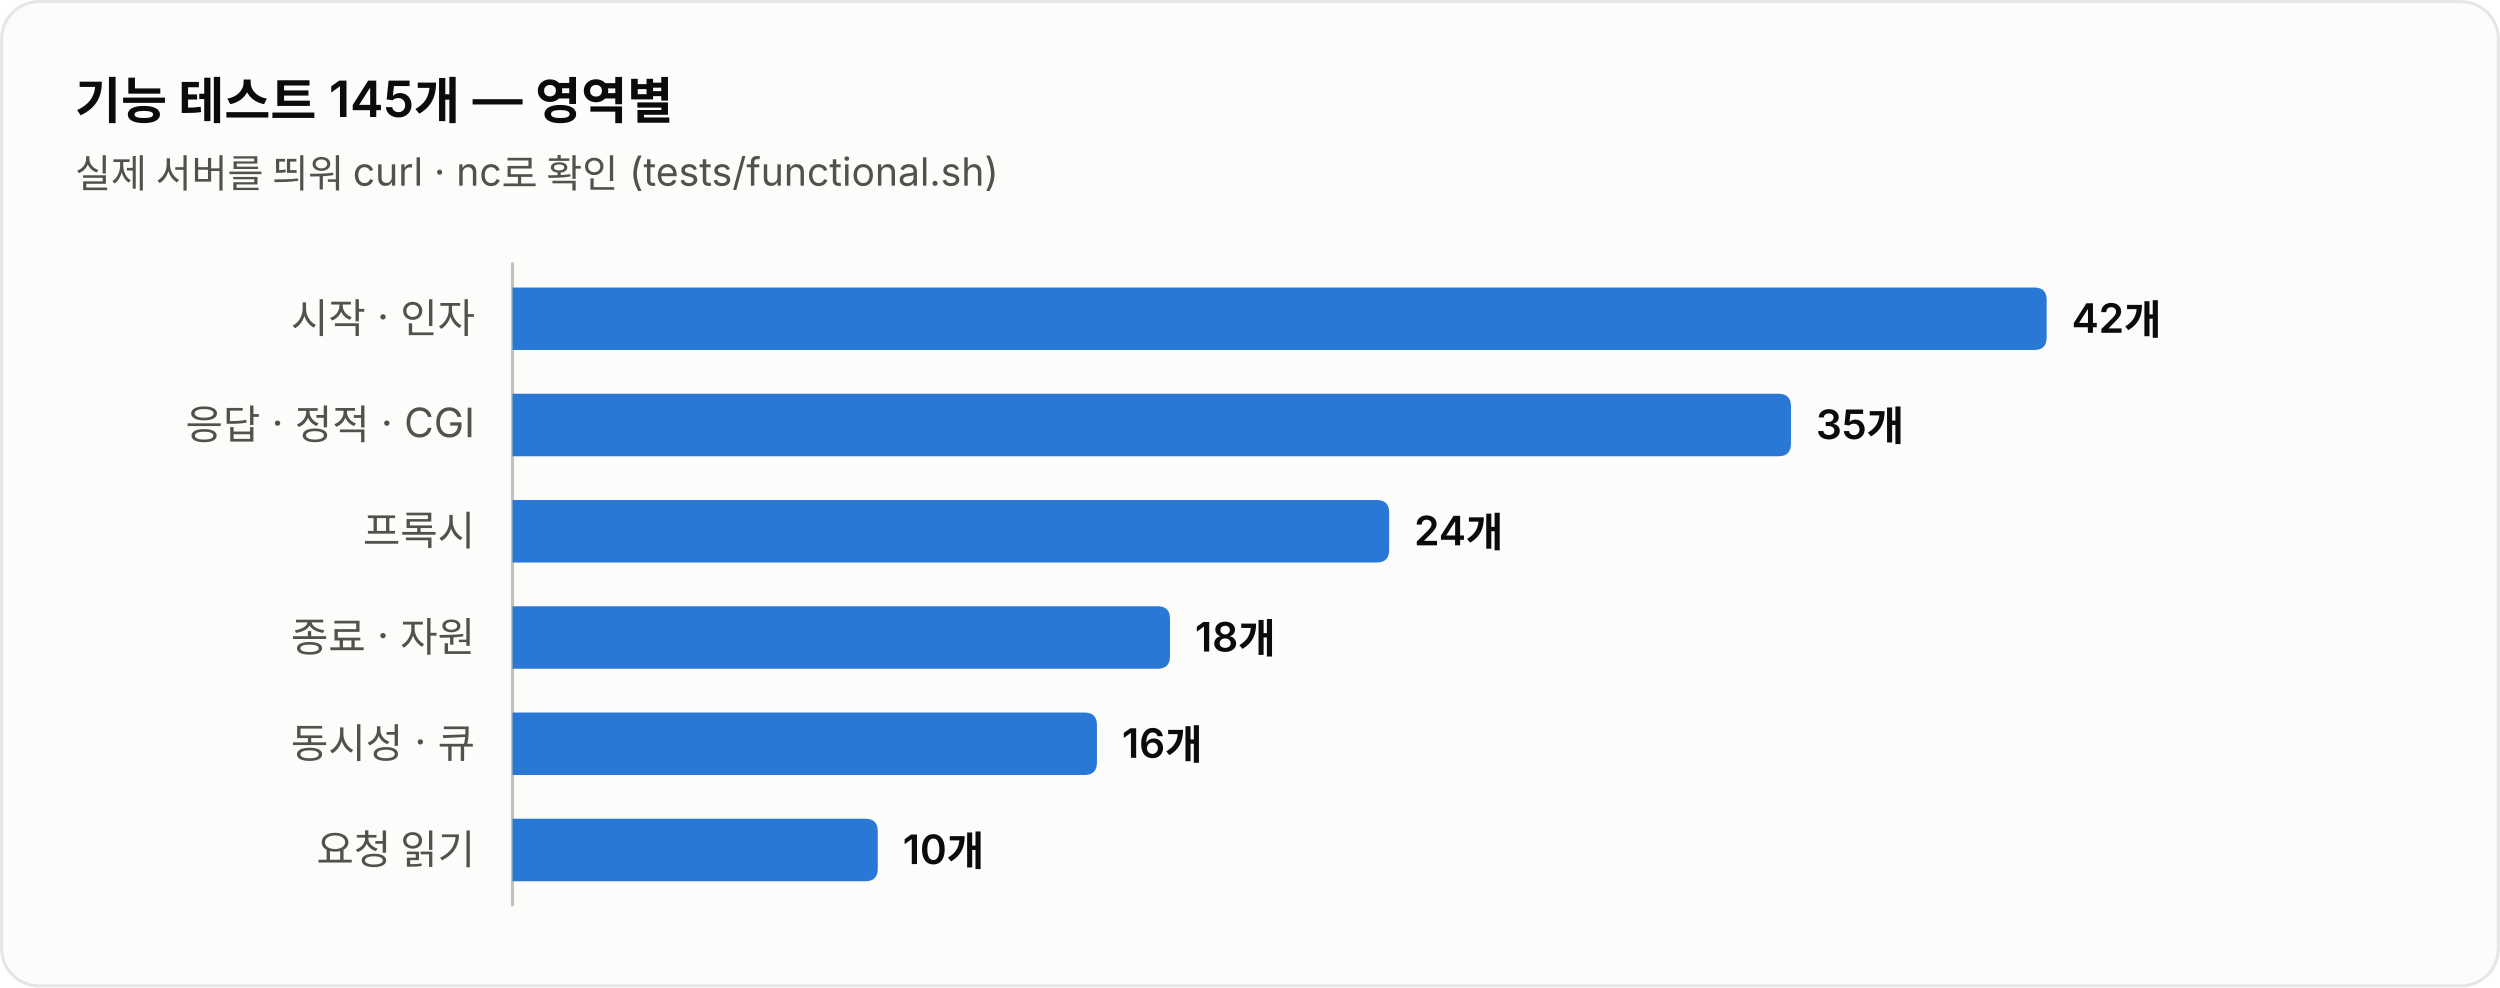
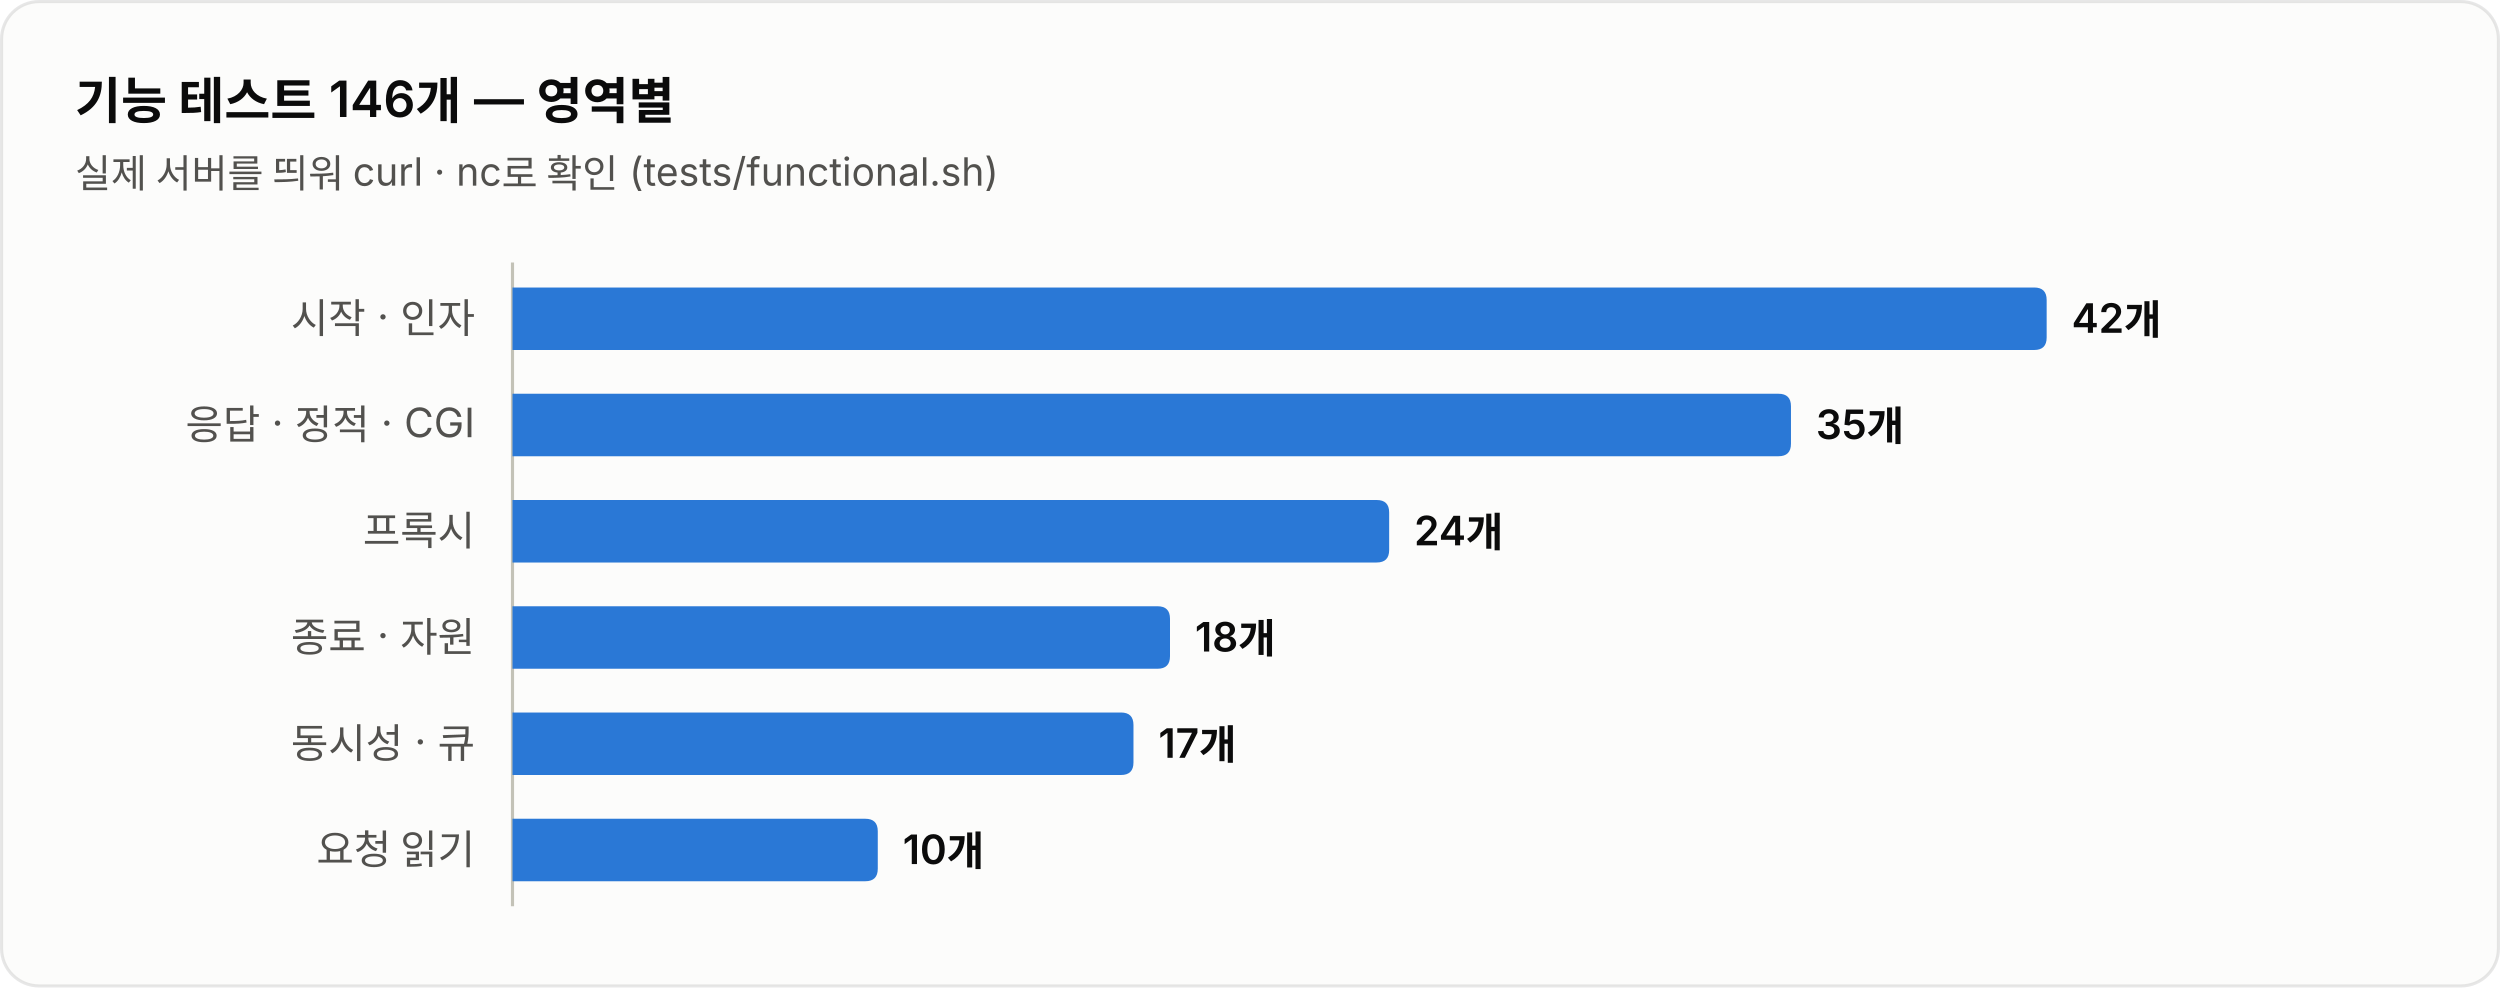
- <svg xmlns="http://www.w3.org/2000/svg" width="800" height="316" viewBox="0 0 800 316" font-family="system-ui, -apple-system, 'Segoe UI', 'Apple SD Gothic Neo', 'Malgun Gothic', 'Noto Sans KR', sans-serif" role="img" aria-label="기능 테스트 145개 — 영역별">
+ <svg xmlns="http://www.w3.org/2000/svg" width="800" height="316" viewBox="0 0 800 316" font-family="system-ui, -apple-system, 'Segoe UI', 'Apple SD Gothic Neo', 'Malgun Gothic', 'Noto Sans KR', sans-serif" role="img" aria-label="기능 테스트 146개 — 영역별">
  <rect x="0.5" y="0.5" width="799" height="315" rx="12" fill="#fcfcfb" stroke="rgba(11,11,11,0.10)" />
-   <text x="24" y="38" font-size="16" font-weight="600" fill="#0b0b0b">기능 테스트 145개 — 영역별</text>
+   <text x="24" y="38" font-size="16" font-weight="600" fill="#0b0b0b">기능 테스트 146개 — 영역별</text>
  <text x="24" y="60" font-size="12.5" fill="#52514e">실제 서버를 띄워 curl · nc로 확인 (tests/functional.sh)</text>
  <line x1="164" x2="164" y1="84" y2="290" stroke="#c3c2b7" stroke-width="1" />
  <text x="152" y="106.5" font-size="13" fill="#52514e" text-anchor="end">시작 · 인자</text>
  <path d="M164,92 H650.933 Q654.933,92 654.933,96 V108 Q654.933,112 650.933,112 H164 Z" fill="#2a78d6" />
  <text x="662.933" y="106.5" font-size="13" font-weight="600" fill="#0b0b0b">42개</text>
  <text x="152" y="140.5" font-size="13" fill="#52514e" text-anchor="end">응답 · 정적 · CGI</text>
  <path d="M164,126 H569.111 Q573.111,126 573.111,130 V142 Q573.111,146 569.111,146 H164 Z" fill="#2a78d6" />
  <text x="581.111" y="140.5" font-size="13" font-weight="600" fill="#0b0b0b">35개</text>
  <text x="152" y="174.5" font-size="13" fill="#52514e" text-anchor="end">프록시</text>
  <path d="M164,160 H440.533 Q444.533,160 444.533,164 V176 Q444.533,180 440.533,180 H164 Z" fill="#2a78d6" />
  <text x="452.533" y="174.5" font-size="13" font-weight="600" fill="#0b0b0b">24개</text>
  <text x="152" y="208.5" font-size="13" fill="#52514e" text-anchor="end">종료 · 자원</text>
  <path d="M164,194 H370.4 Q374.4,194 374.4,198 V210 Q374.4,214 370.4,214 H164 Z" fill="#2a78d6" />
  <text x="382.4" y="208.5" font-size="13" font-weight="600" fill="#0b0b0b">18개</text>
  <text x="152" y="242.5" font-size="13" fill="#52514e" text-anchor="end">동시성 · 큐</text>
-   <path d="M164,228 H347.022 Q351.022,228 351.022,232 V244 Q351.022,248 347.022,248 H164 Z" fill="#2a78d6" />
-   <text x="359.022" y="242.5" font-size="13" font-weight="600" fill="#0b0b0b">16개</text>
+   <path d="M164,228 H358.711 Q362.711,228 362.711,232 V244 Q362.711,248 358.711,248 H164 Z" fill="#2a78d6" />
+   <text x="370.711" y="242.5" font-size="13" font-weight="600" fill="#0b0b0b">17개</text>
  <text x="152" y="276.5" font-size="13" fill="#52514e" text-anchor="end">요청 읽기</text>
  <path d="M164,262 H276.889 Q280.889,262 280.889,266 V278 Q280.889,282 276.889,282 H164 Z" fill="#2a78d6" />
  <text x="288.889" y="276.5" font-size="13" font-weight="600" fill="#0b0b0b">10개</text>
</svg>
